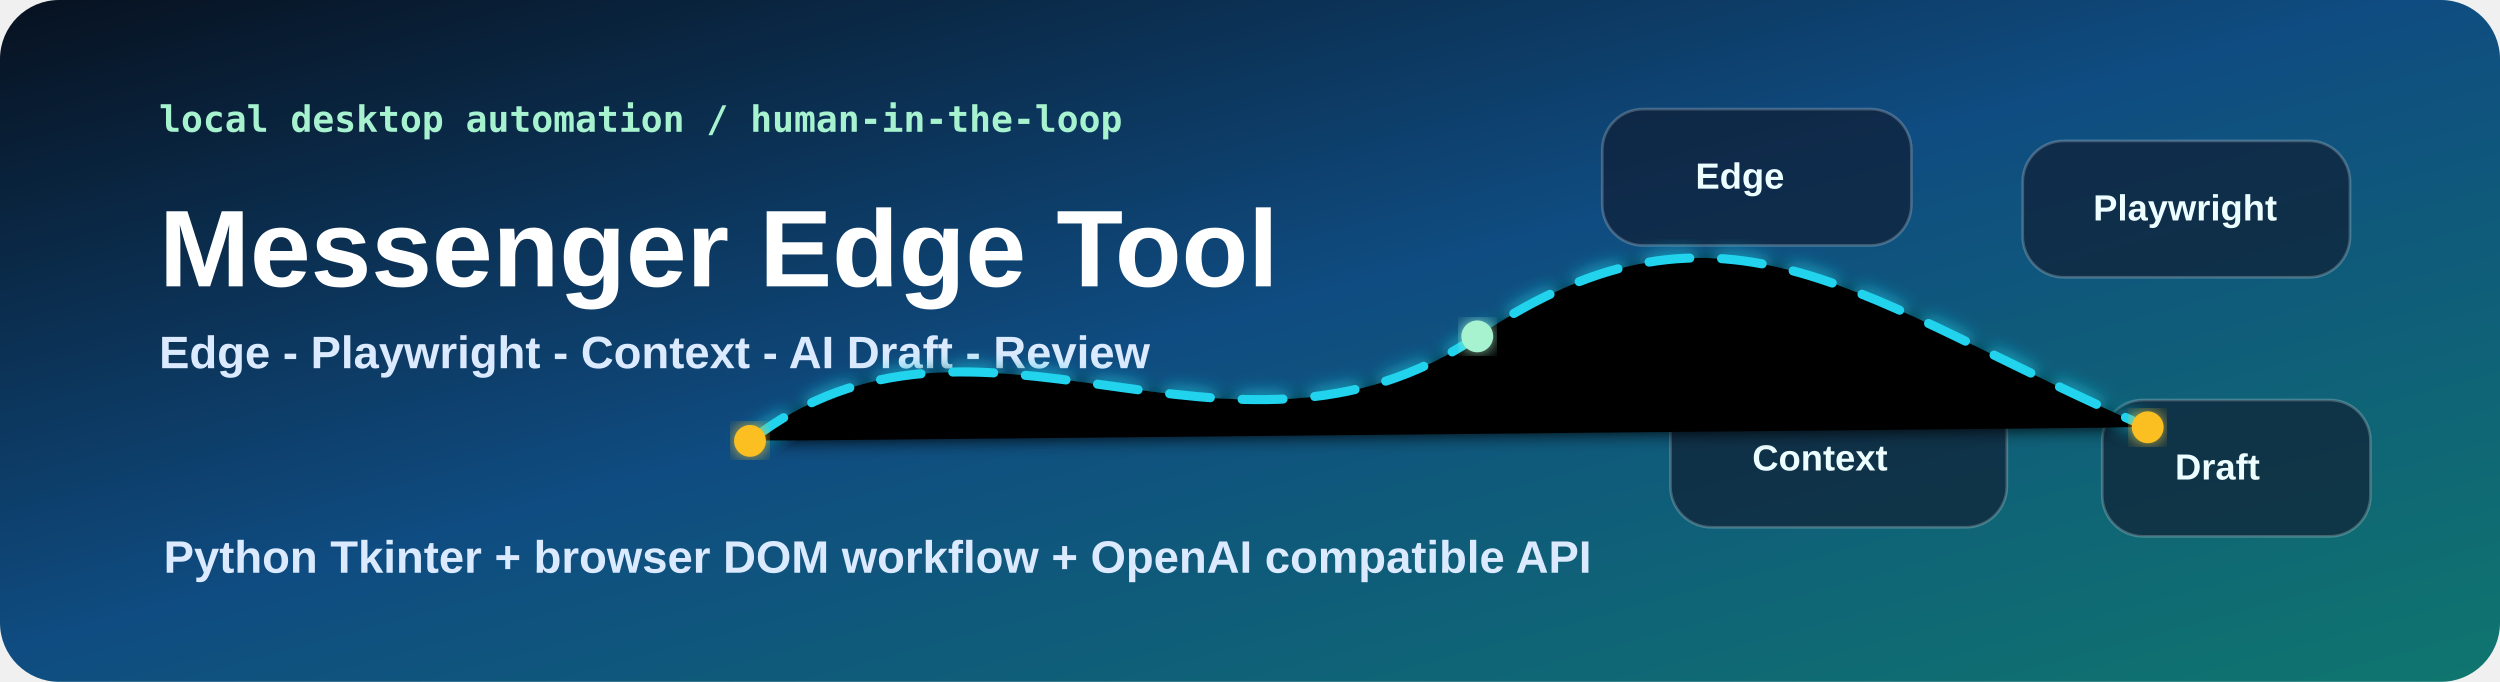
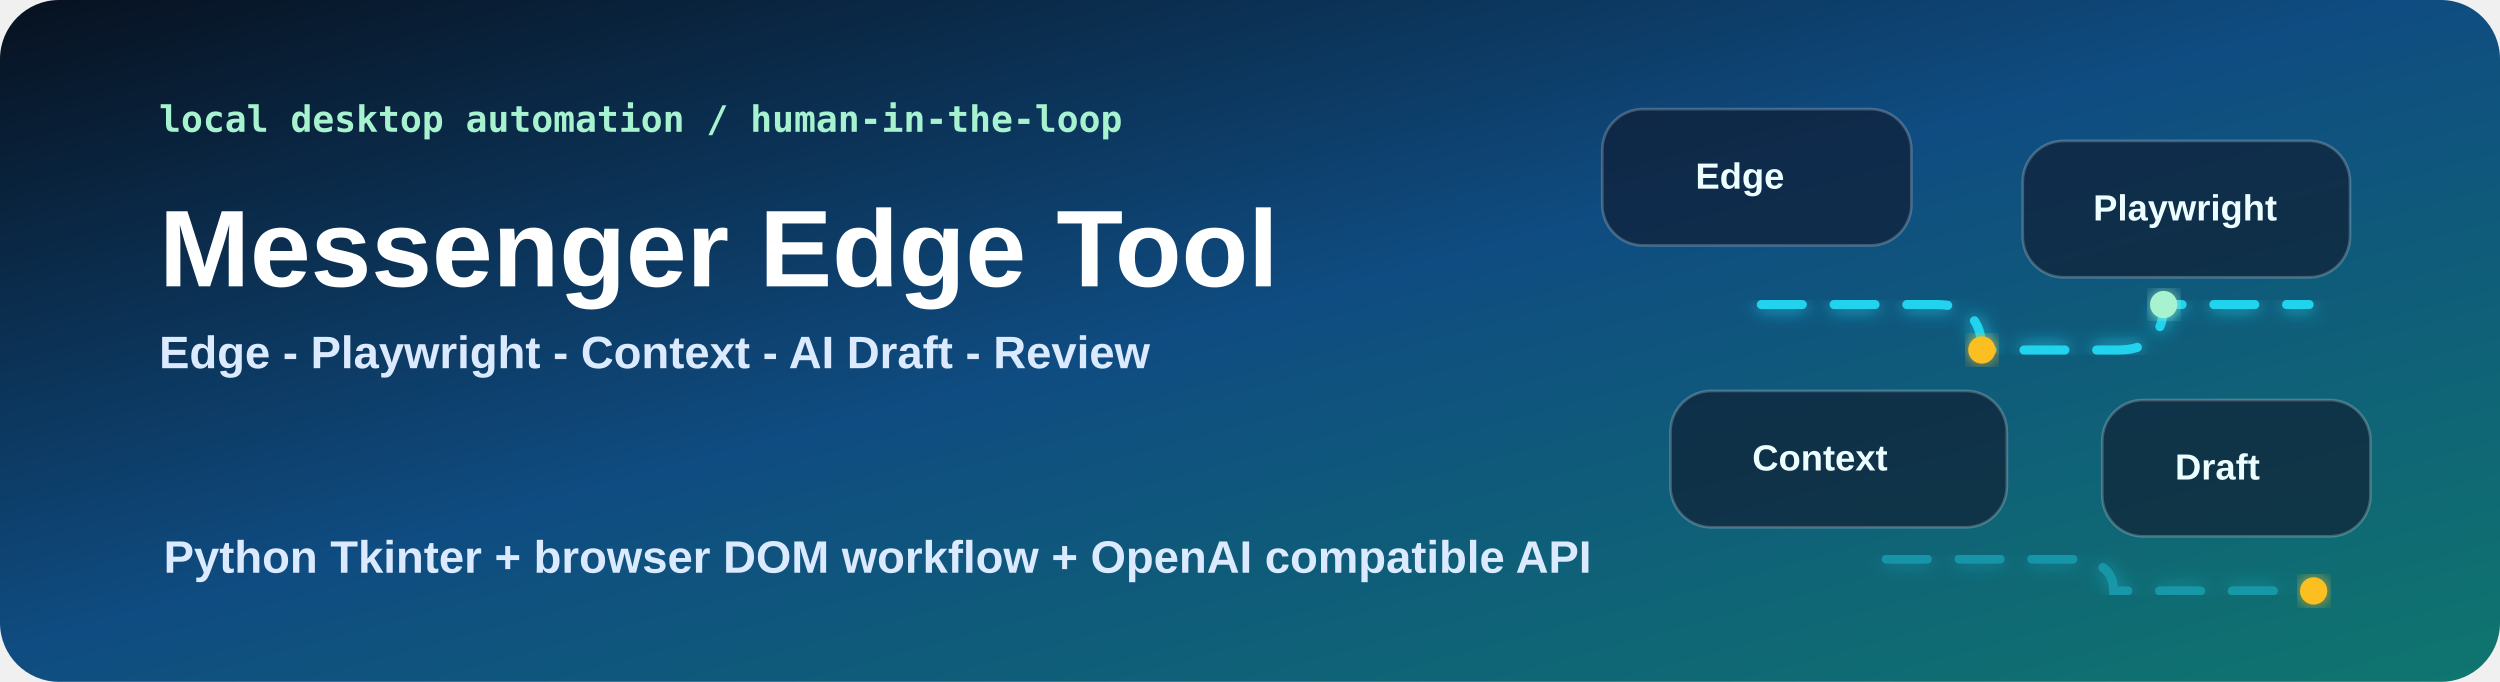
<svg xmlns="http://www.w3.org/2000/svg" width="1100" height="300" viewBox="0 0 1100 300" role="img" aria-labelledby="title desc">
  <defs>
    <linearGradient id="bg" x1="0" y1="0" x2="1" y2="1">
      <stop offset="0%" stop-color="#07111f" />
      <stop offset="48%" stop-color="#0f4c81" />
      <stop offset="100%" stop-color="#0f766e" />
    </linearGradient>
    <filter id="glow">
      <feGaussianBlur stdDeviation="4" result="blur" />
      <feMerge>
        <feMergeNode in="blur" />
        <feMergeNode in="SourceGraphic" />
      </feMerge>
    </filter>
    <style>
      @keyframes dash { to { stroke-dashoffset: -160; } }
      @keyframes float { 0%,100% { transform: translateY(0); opacity: .78; } 50% { transform: translateY(-10px); opacity: 1; } }
      @keyframes blink { 0%,100% { opacity: .35; } 50% { opacity: 1; } }
      .title { font: 800 48px Segoe UI, Arial, sans-serif; fill: #ffffff; letter-spacing: 0; }
      .sub { font: 650 20px Segoe UI, Arial, sans-serif; fill: #dbeafe; letter-spacing: 0; }
      .mono { font: 700 16px Consolas, monospace; fill: #a7f3d0; }
      .card { fill: rgba(15,23,42,.62); stroke: rgba(255,255,255,.22); stroke-width: 1.2; }
      .label { font: 700 16px Segoe UI, Arial, sans-serif; fill: #ecfeff; }
-       .wire { stroke: #22d3ee; stroke-width: 4; stroke-linecap: round; stroke-dasharray: 18 14; animation: dash 3s linear infinite; filter: url(#glow); }
+       .wire { fill: none; stroke: #22d3ee; stroke-width: 4; stroke-linecap: round; stroke-dasharray: 18 14; animation: dash 3s linear infinite; filter: url(#glow); }
    </style>
  </defs>
  <rect width="1100" height="300" rx="26" fill="url(#bg)" />
  <g transform="translate(70 58)">
    <text x="0" y="0" class="mono">local desktop automation / human-in-the-loop</text>
    <text x="0" y="68" class="title">Messenger Edge Tool</text>
    <text x="0" y="104" class="sub">Edge - Playwright - Context - AI Draft - Review</text>
  </g>
  <g style="animation: float 5.2s ease-in-out infinite">
    <rect x="705" y="48" width="136" height="60" rx="18" class="card" />
    <text x="746" y="83" class="label">Edge</text>
  </g>
  <g style="animation: float 5.8s ease-in-out infinite">
    <rect x="890" y="62" width="144" height="60" rx="18" class="card" />
    <text x="921" y="97" class="label">Playwright</text>
  </g>
  <g style="animation: float 6.3s ease-in-out infinite">
    <rect x="735" y="172" width="148" height="60" rx="18" class="card" />
    <text x="771" y="207" class="label">Context</text>
  </g>
  <g style="animation: float 6.8s ease-in-out infinite">
    <rect x="925" y="176" width="118" height="60" rx="18" class="card" />
    <text x="957" y="211" class="label">Draft</text>
  </g>
-   <path class="wire" d="M330 194 C430 116 540 222 650 148 S820 134 945 188" />
-   <circle cx="330" cy="194" r="7" fill="#fbbf24" filter="url(#glow)" style="animation:blink 1.8s ease-in-out infinite" />
-   <circle cx="650" cy="148" r="7" fill="#a7f3d0" filter="url(#glow)" style="animation:blink 2.3s ease-in-out infinite" />
-   <circle cx="945" cy="188" r="7" fill="#fbbf24" filter="url(#glow)" style="animation:blink 2s ease-in-out infinite" />
+   <path class="wire" d="M775 134 H852 Q872 134 872 154 H932 Q952 154 952 134 H1016" />
+   <path class="wire" opacity=".42" d="M830 246 H910 Q930 246 930 260 H1018" style="animation-delay:.55s" />
+   <circle cx="872" cy="154" r="6" fill="#fbbf24" filter="url(#glow)" style="animation:blink 1.8s ease-in-out infinite" />
+   <circle cx="952" cy="134" r="6" fill="#a7f3d0" filter="url(#glow)" style="animation:blink 2.3s ease-in-out infinite" />
+   <circle cx="1018" cy="260" r="6" fill="#fbbf24" filter="url(#glow)" style="animation:blink 2s ease-in-out infinite" />
  <text x="72" y="252" class="sub">Python Tkinter + browser DOM workflow + OpenAI compatible API</text>
</svg>
